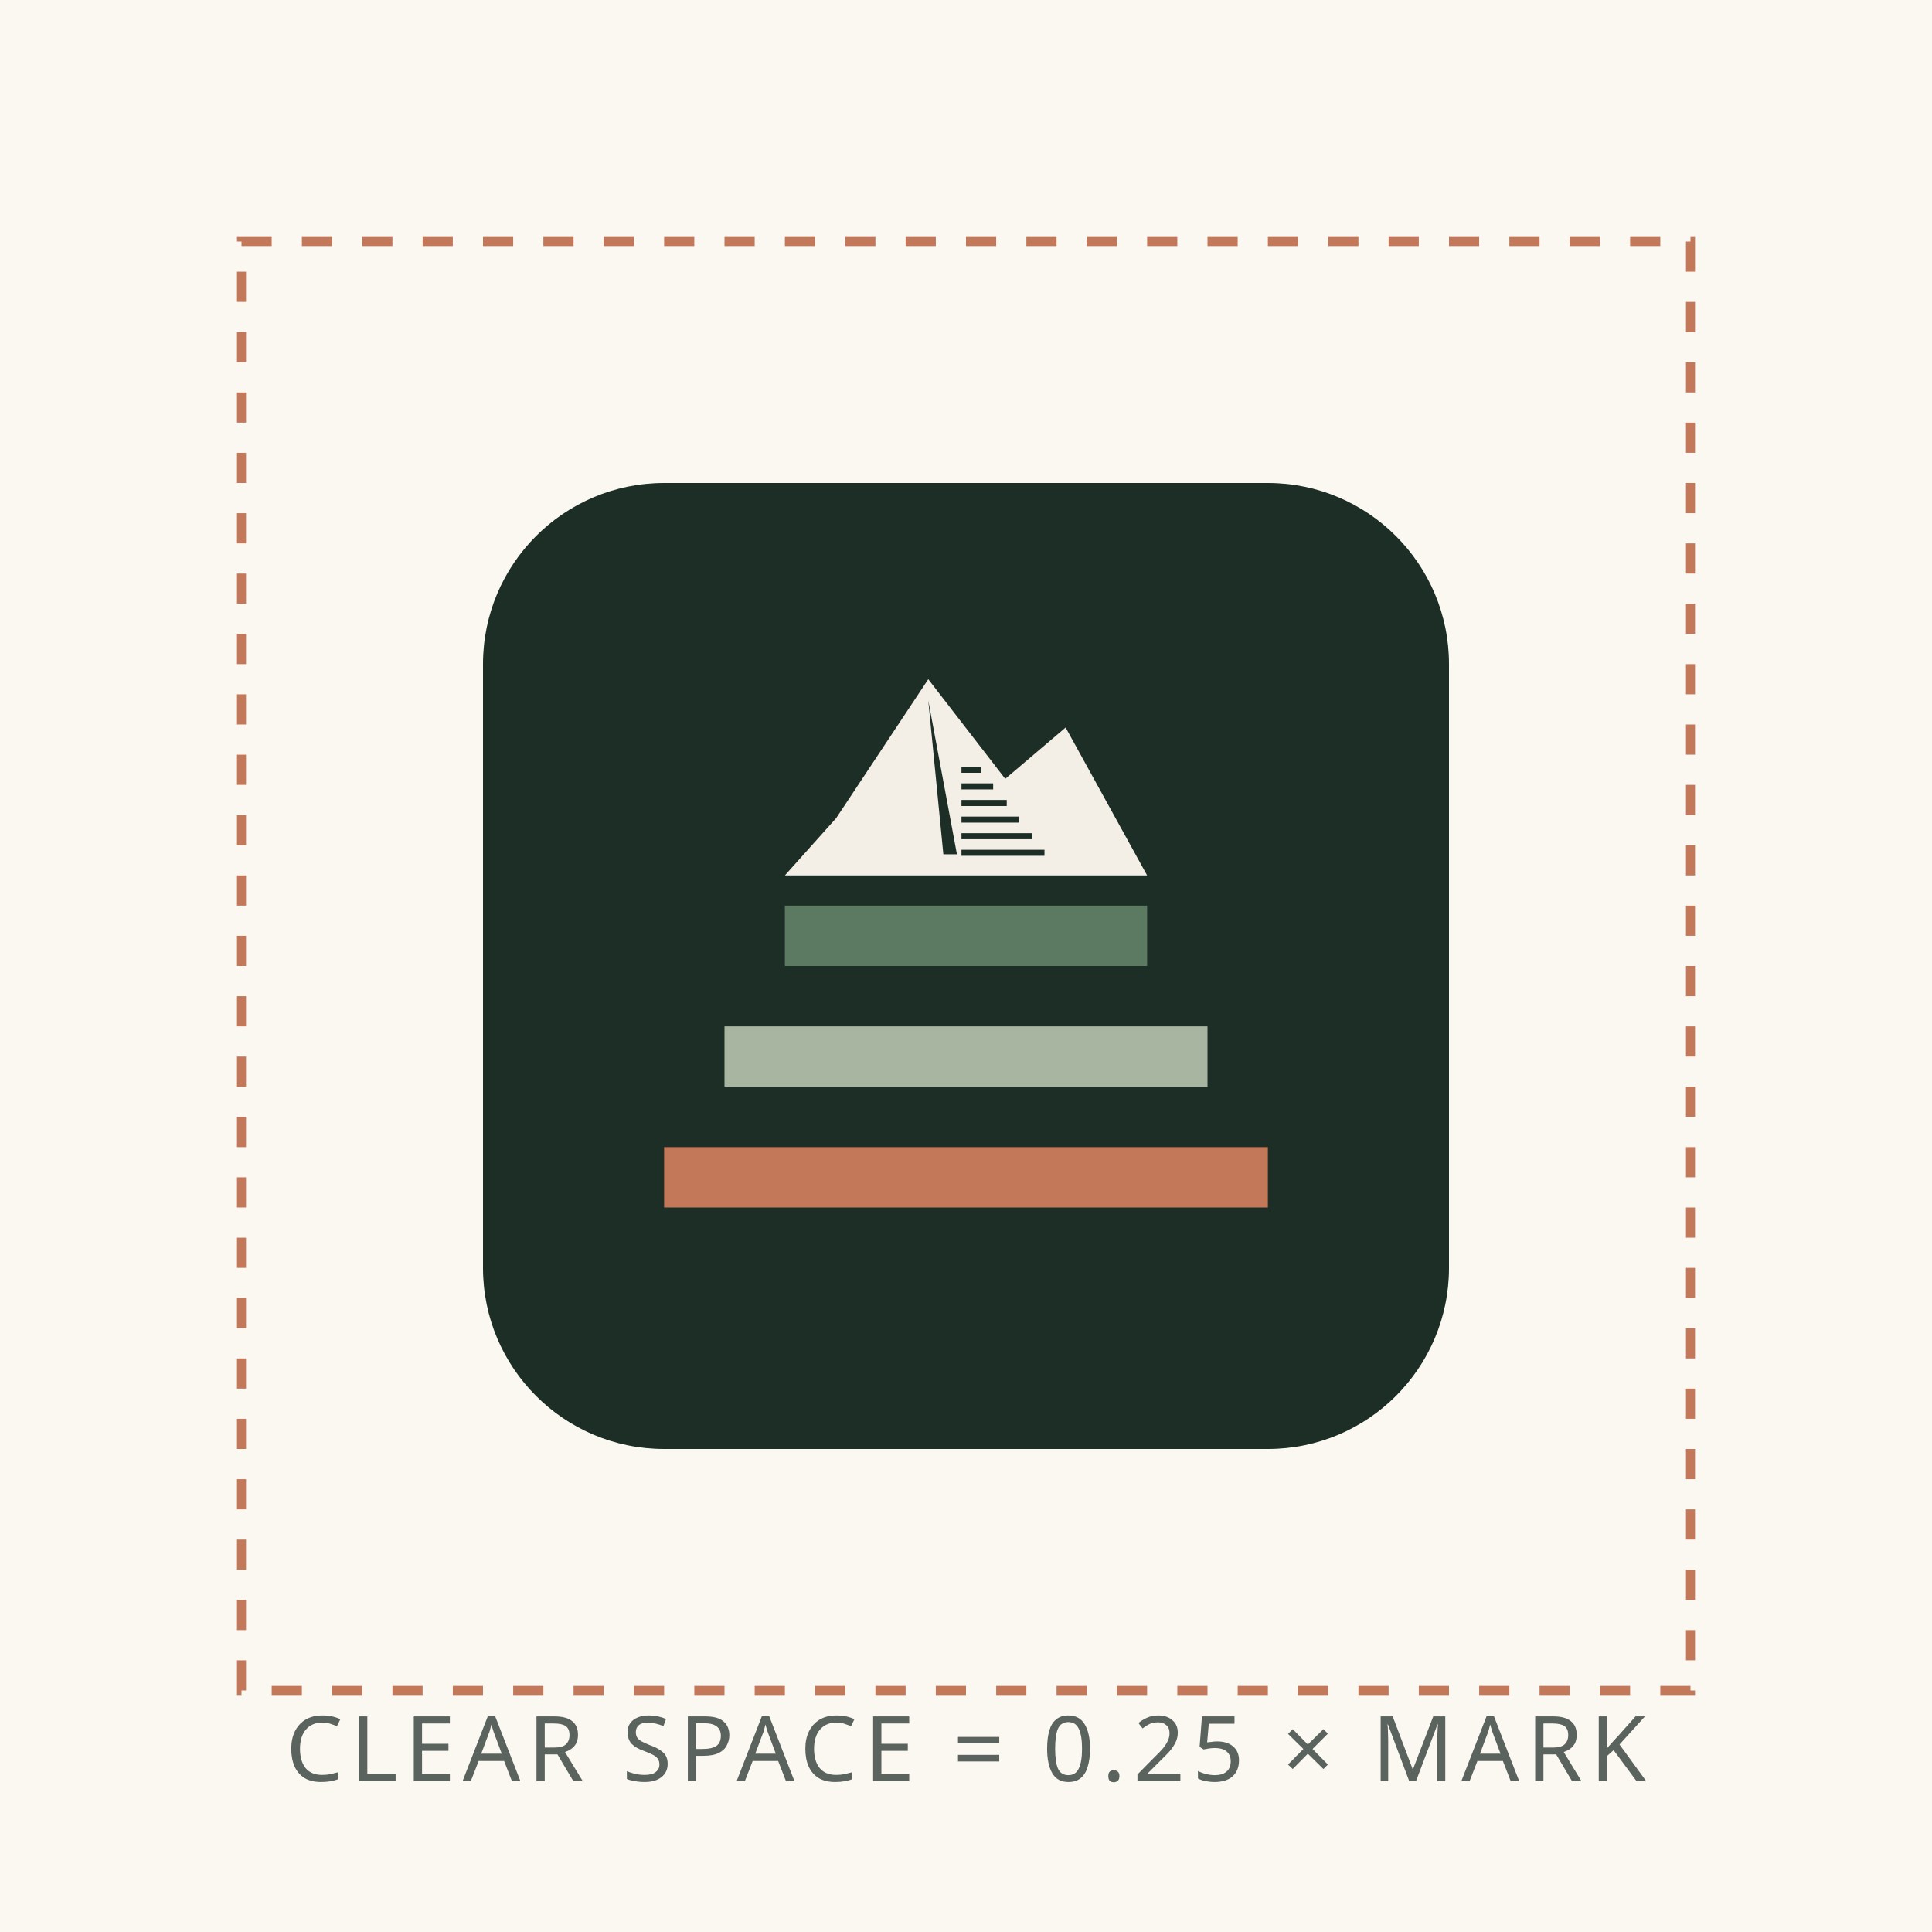
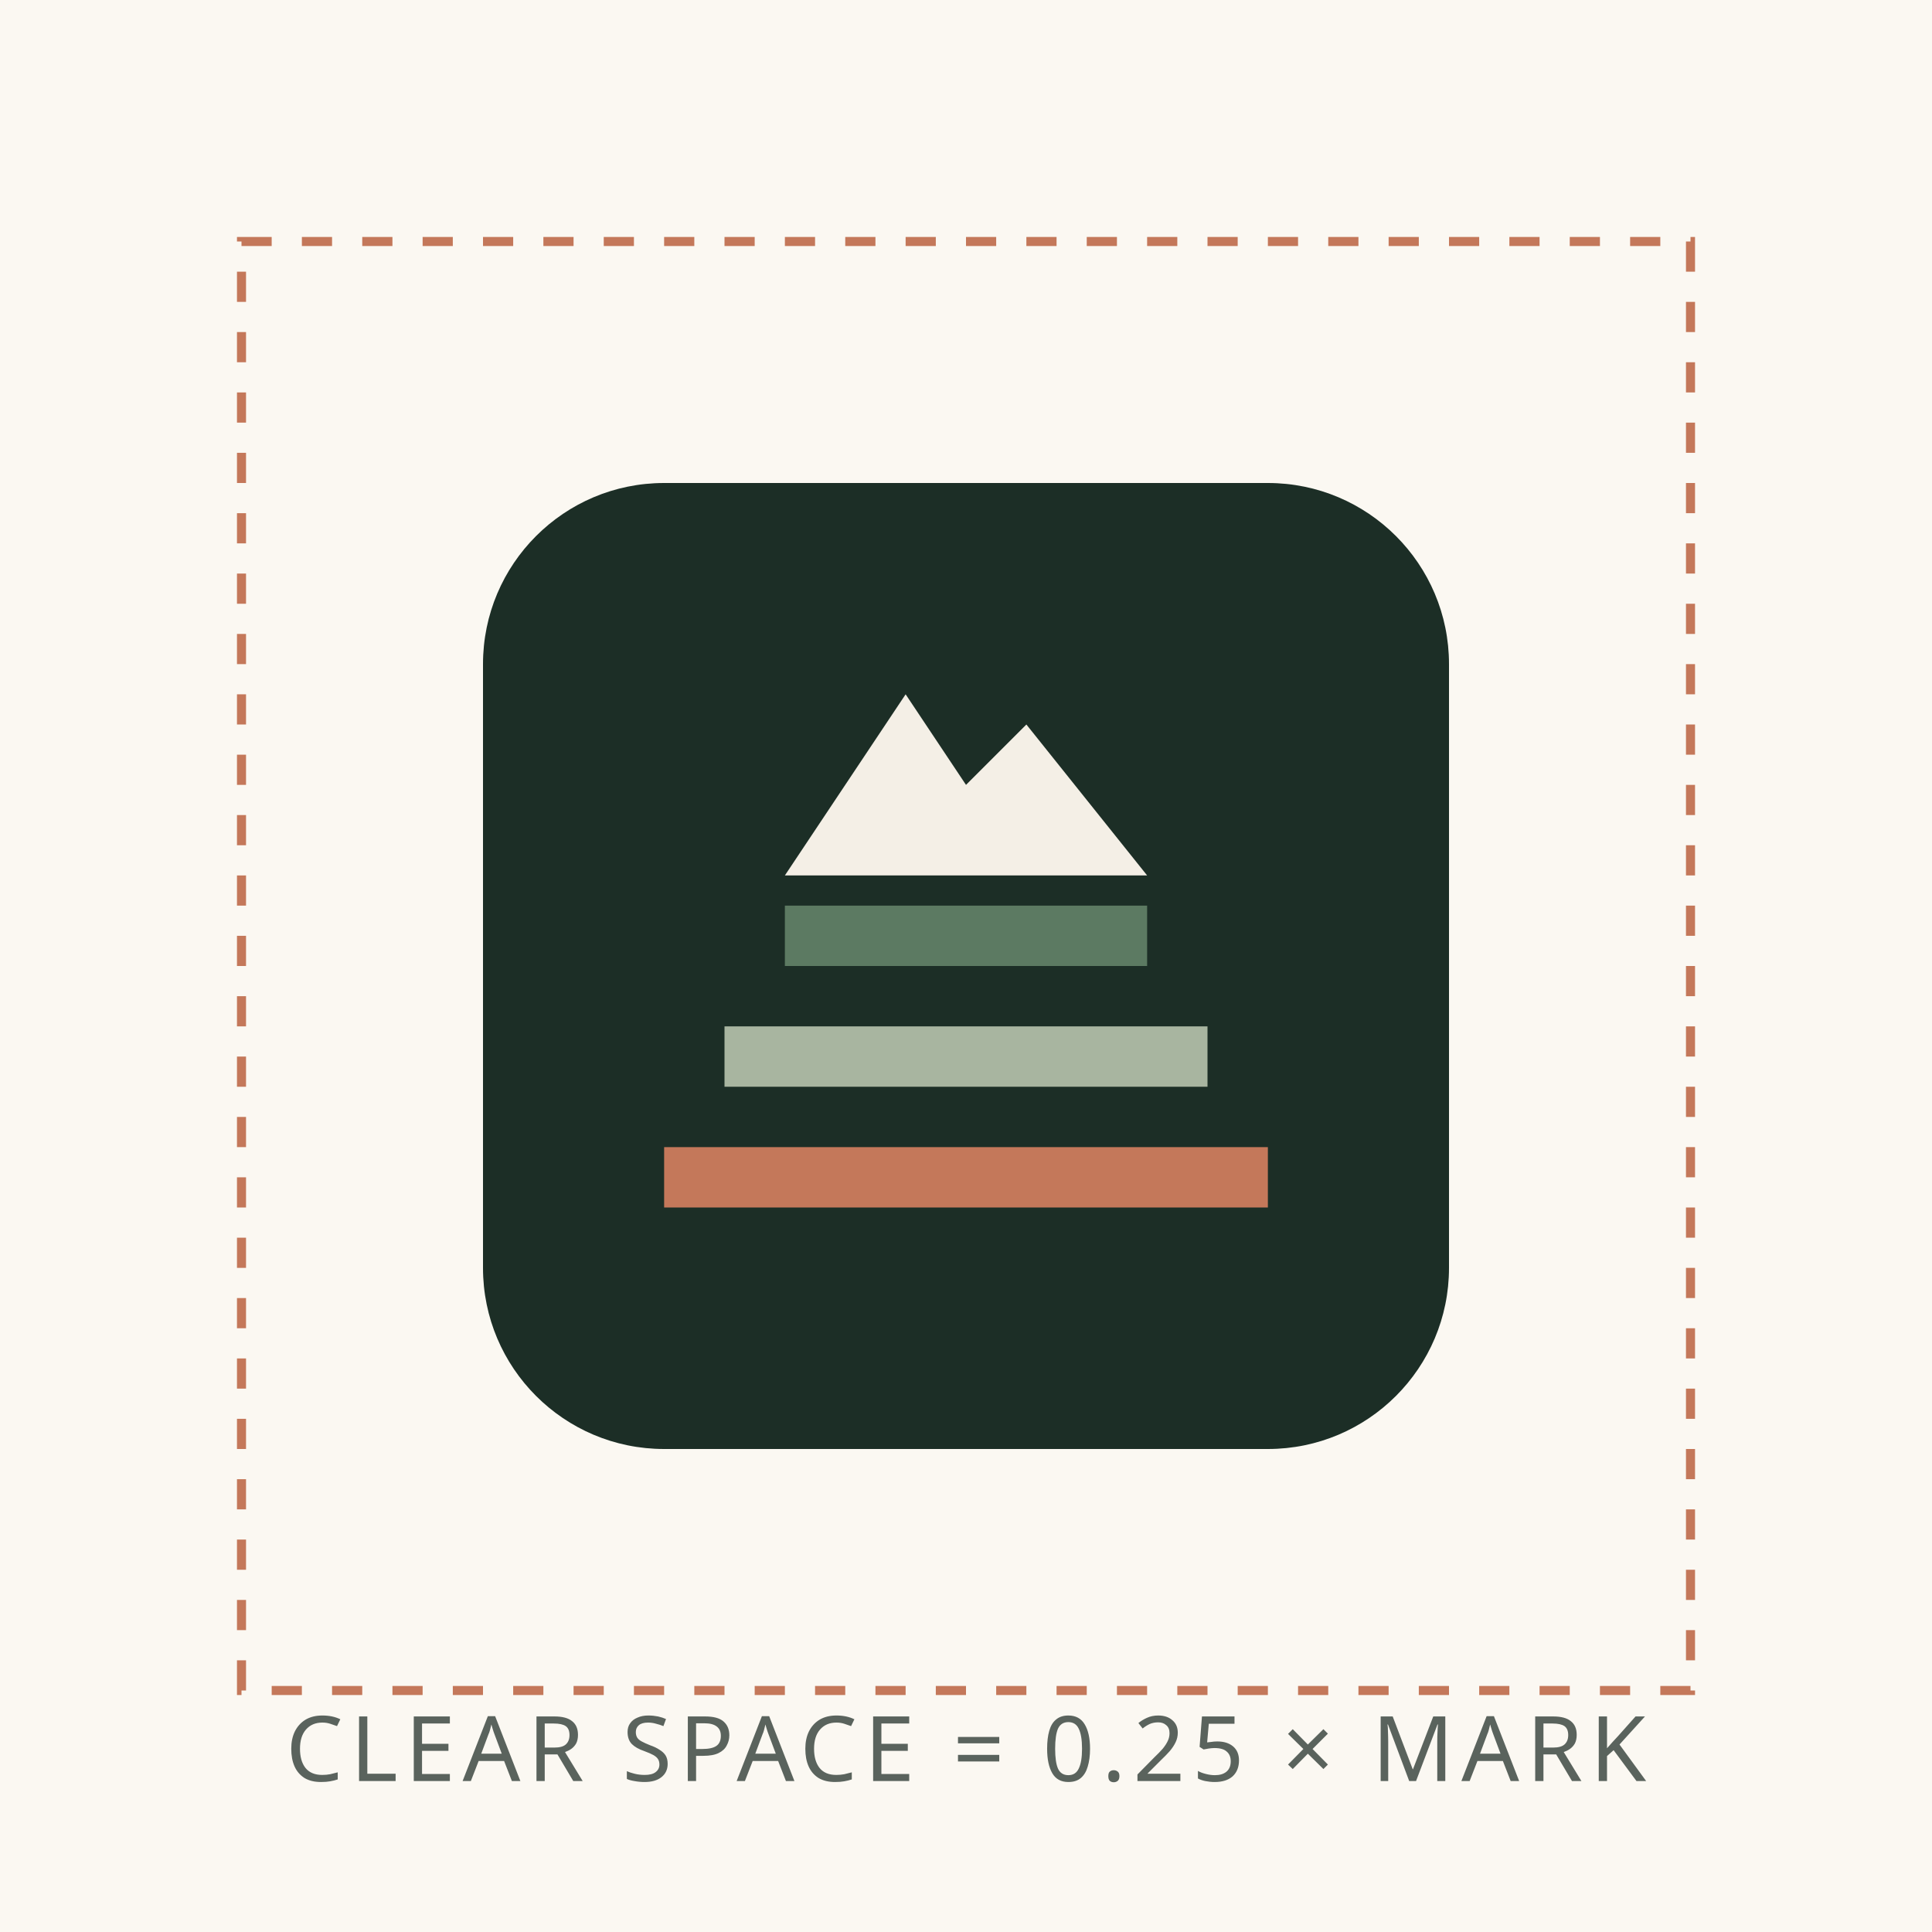
<svg xmlns="http://www.w3.org/2000/svg" viewBox="0 0 128 128" width="512" height="512" role="img" aria-label="Groundwork Security &amp; Compliance">
  <rect width="128" height="128" fill="#fbf8f2" />
  <g stroke="#c4785a" stroke-width="0.6" stroke-dasharray="2 2" fill="none">
    <rect x="16" y="16" width="96" height="96" />
  </g>
  <g transform="translate(32 32)">
    <rect width="64" height="64" rx="12" fill="#1c2e26" />
    <path d="M12 44h40v4H12z" fill="#c4785a" />
    <path d="M16 36h32v4H16z" fill="#a8b5a0" />
    <path d="M20 28h24v4H20z" fill="#5c7a62" />
-     <path d="M20 26 23.4 22.2 29.5 13 34.6 19.6 38.6 16.2 44 26ZM29.5 14.4 31.4 24.6 30.5 24.6ZM31.7 18.8H33v.4H31.7zM31.7 19.9H33.8v.4H31.7zM31.7 21H34.7v.4H31.7zM31.7 22.1H35.5v.4H31.7zM31.7 23.2H36.4v.4H31.7zM31.7 24.3H37.2v.4H31.7z" fill-rule="evenodd" fill="#f4efe6" />
+     <path d="M20 26 28 14 32 20 36 16 44 26Z" fill="#f4efe6" />
  </g>
  <text x="64" y="118" text-anchor="middle" font-family="Outfit, sans-serif" font-size="6" fill="#5a635d" letter-spacing="0.08em">CLEAR SPACE = 0.25 × MARK</text>
</svg>
